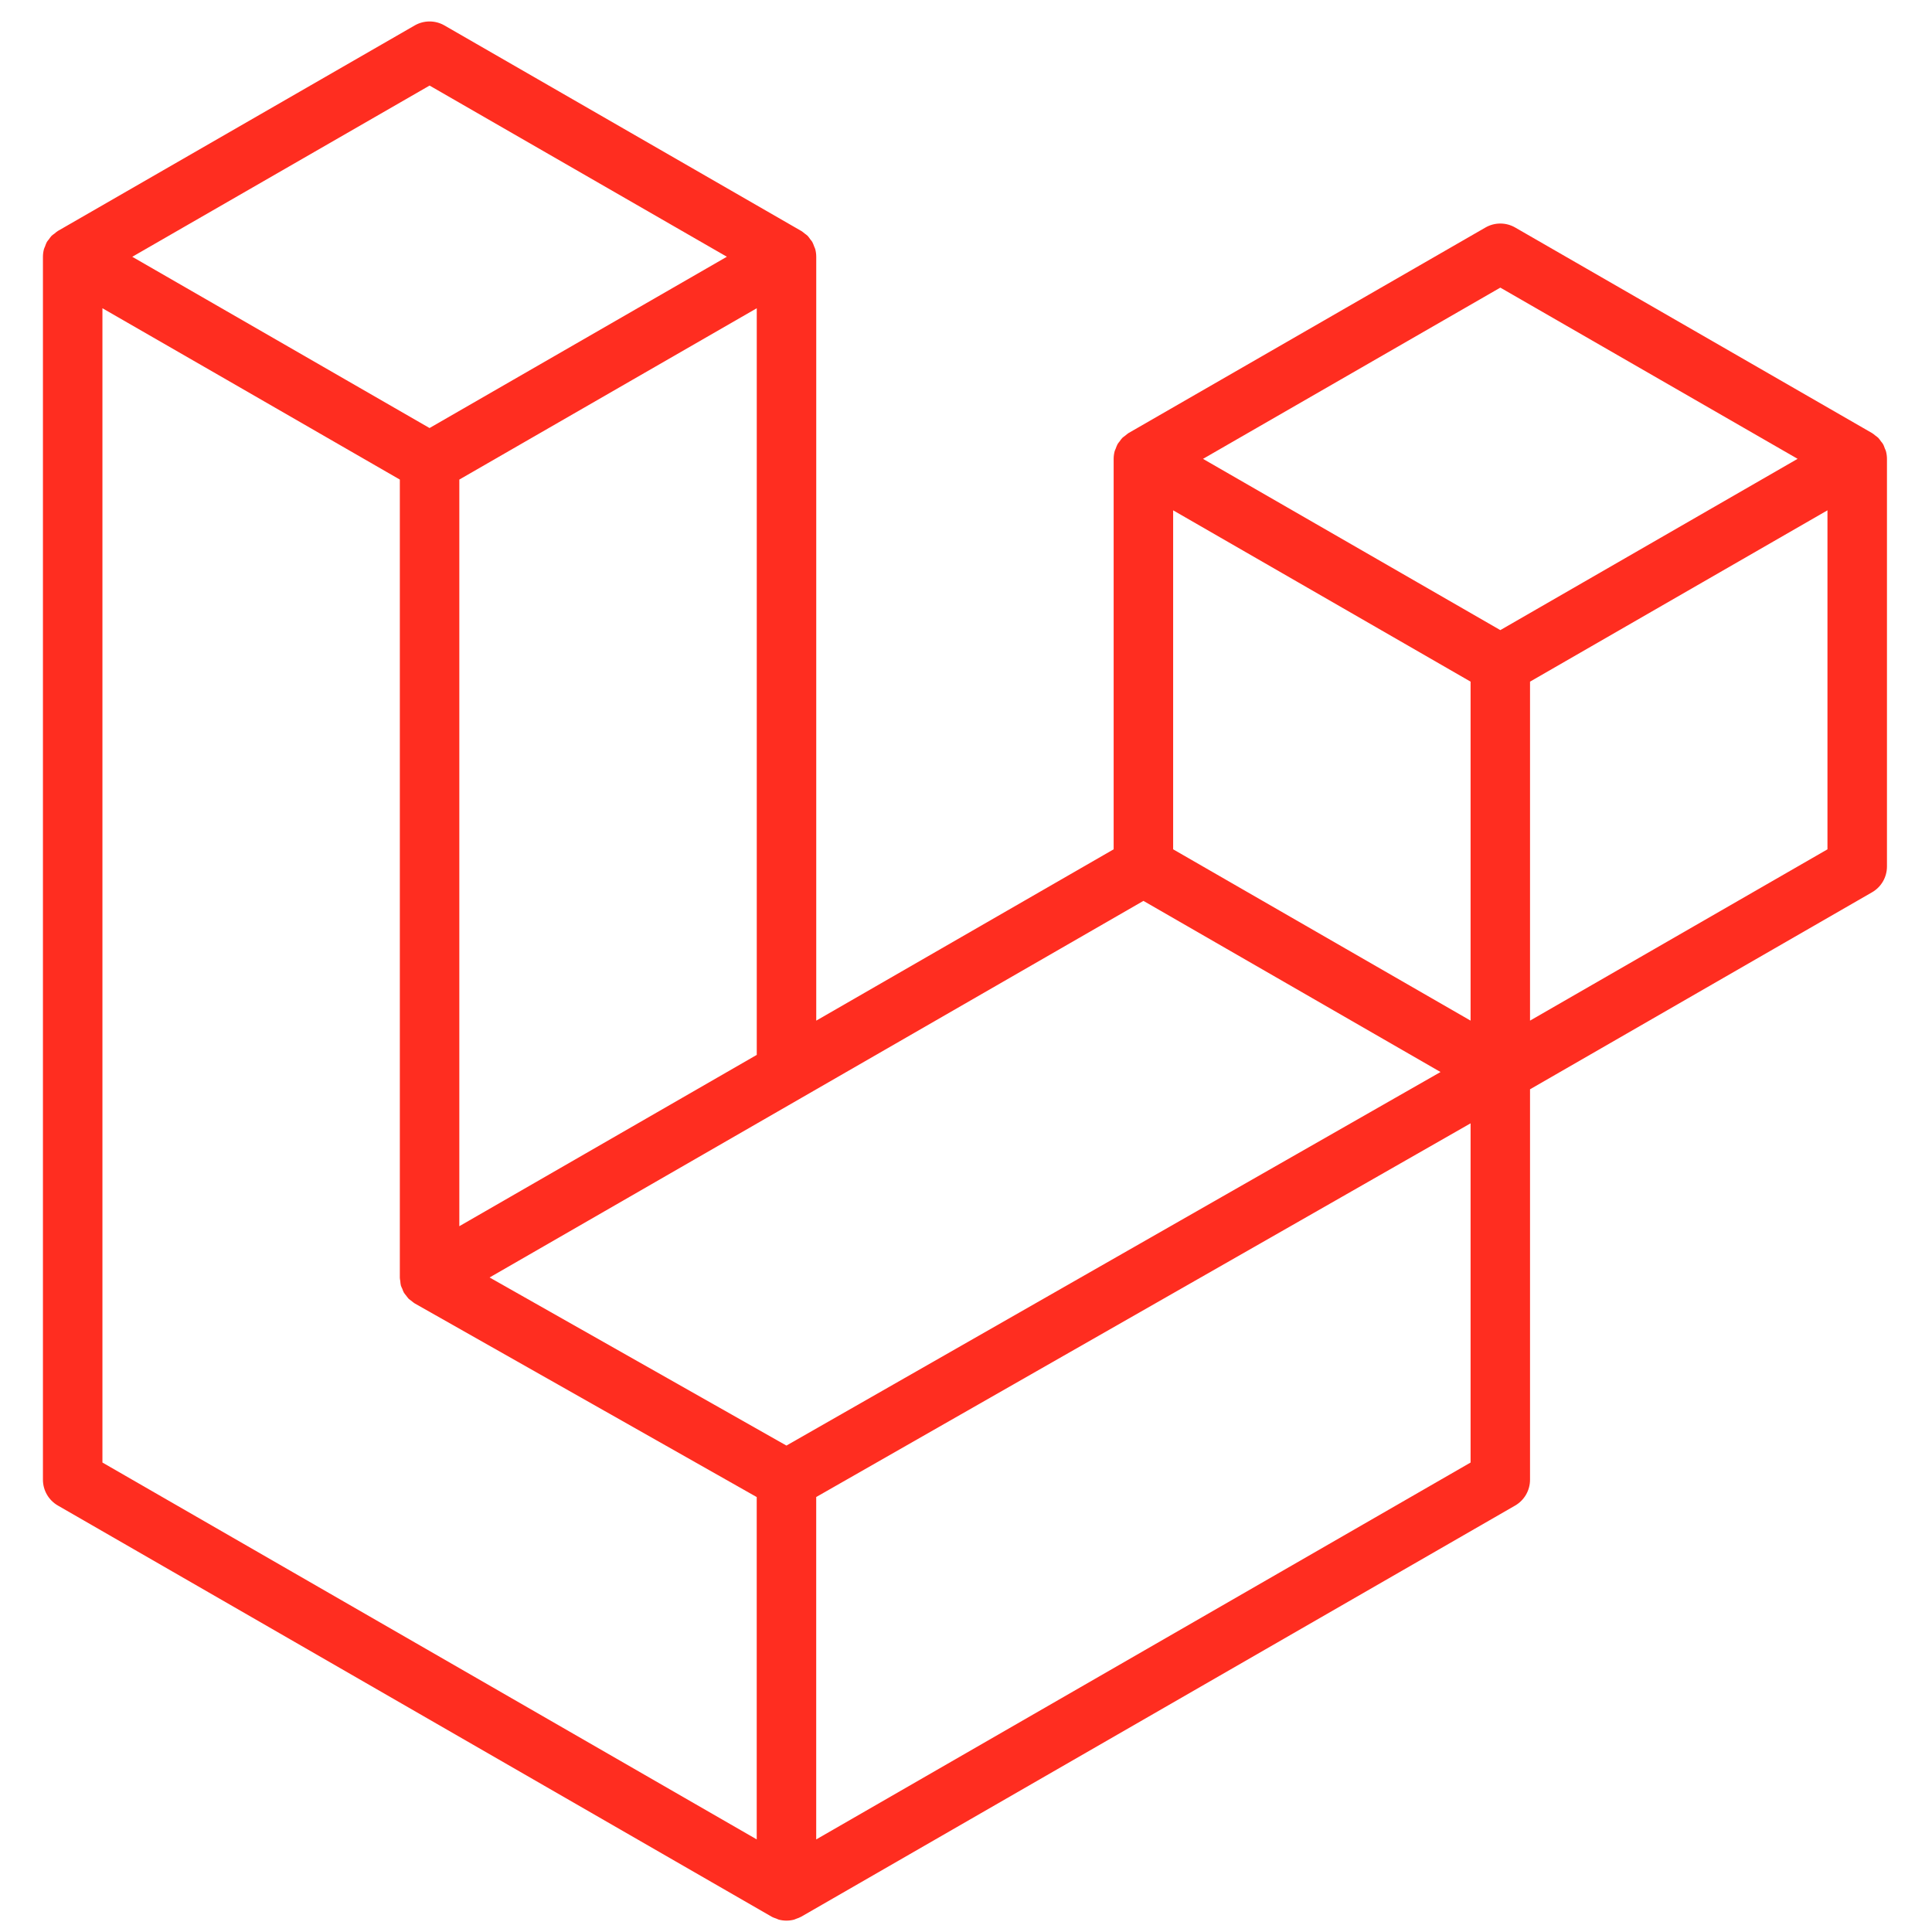
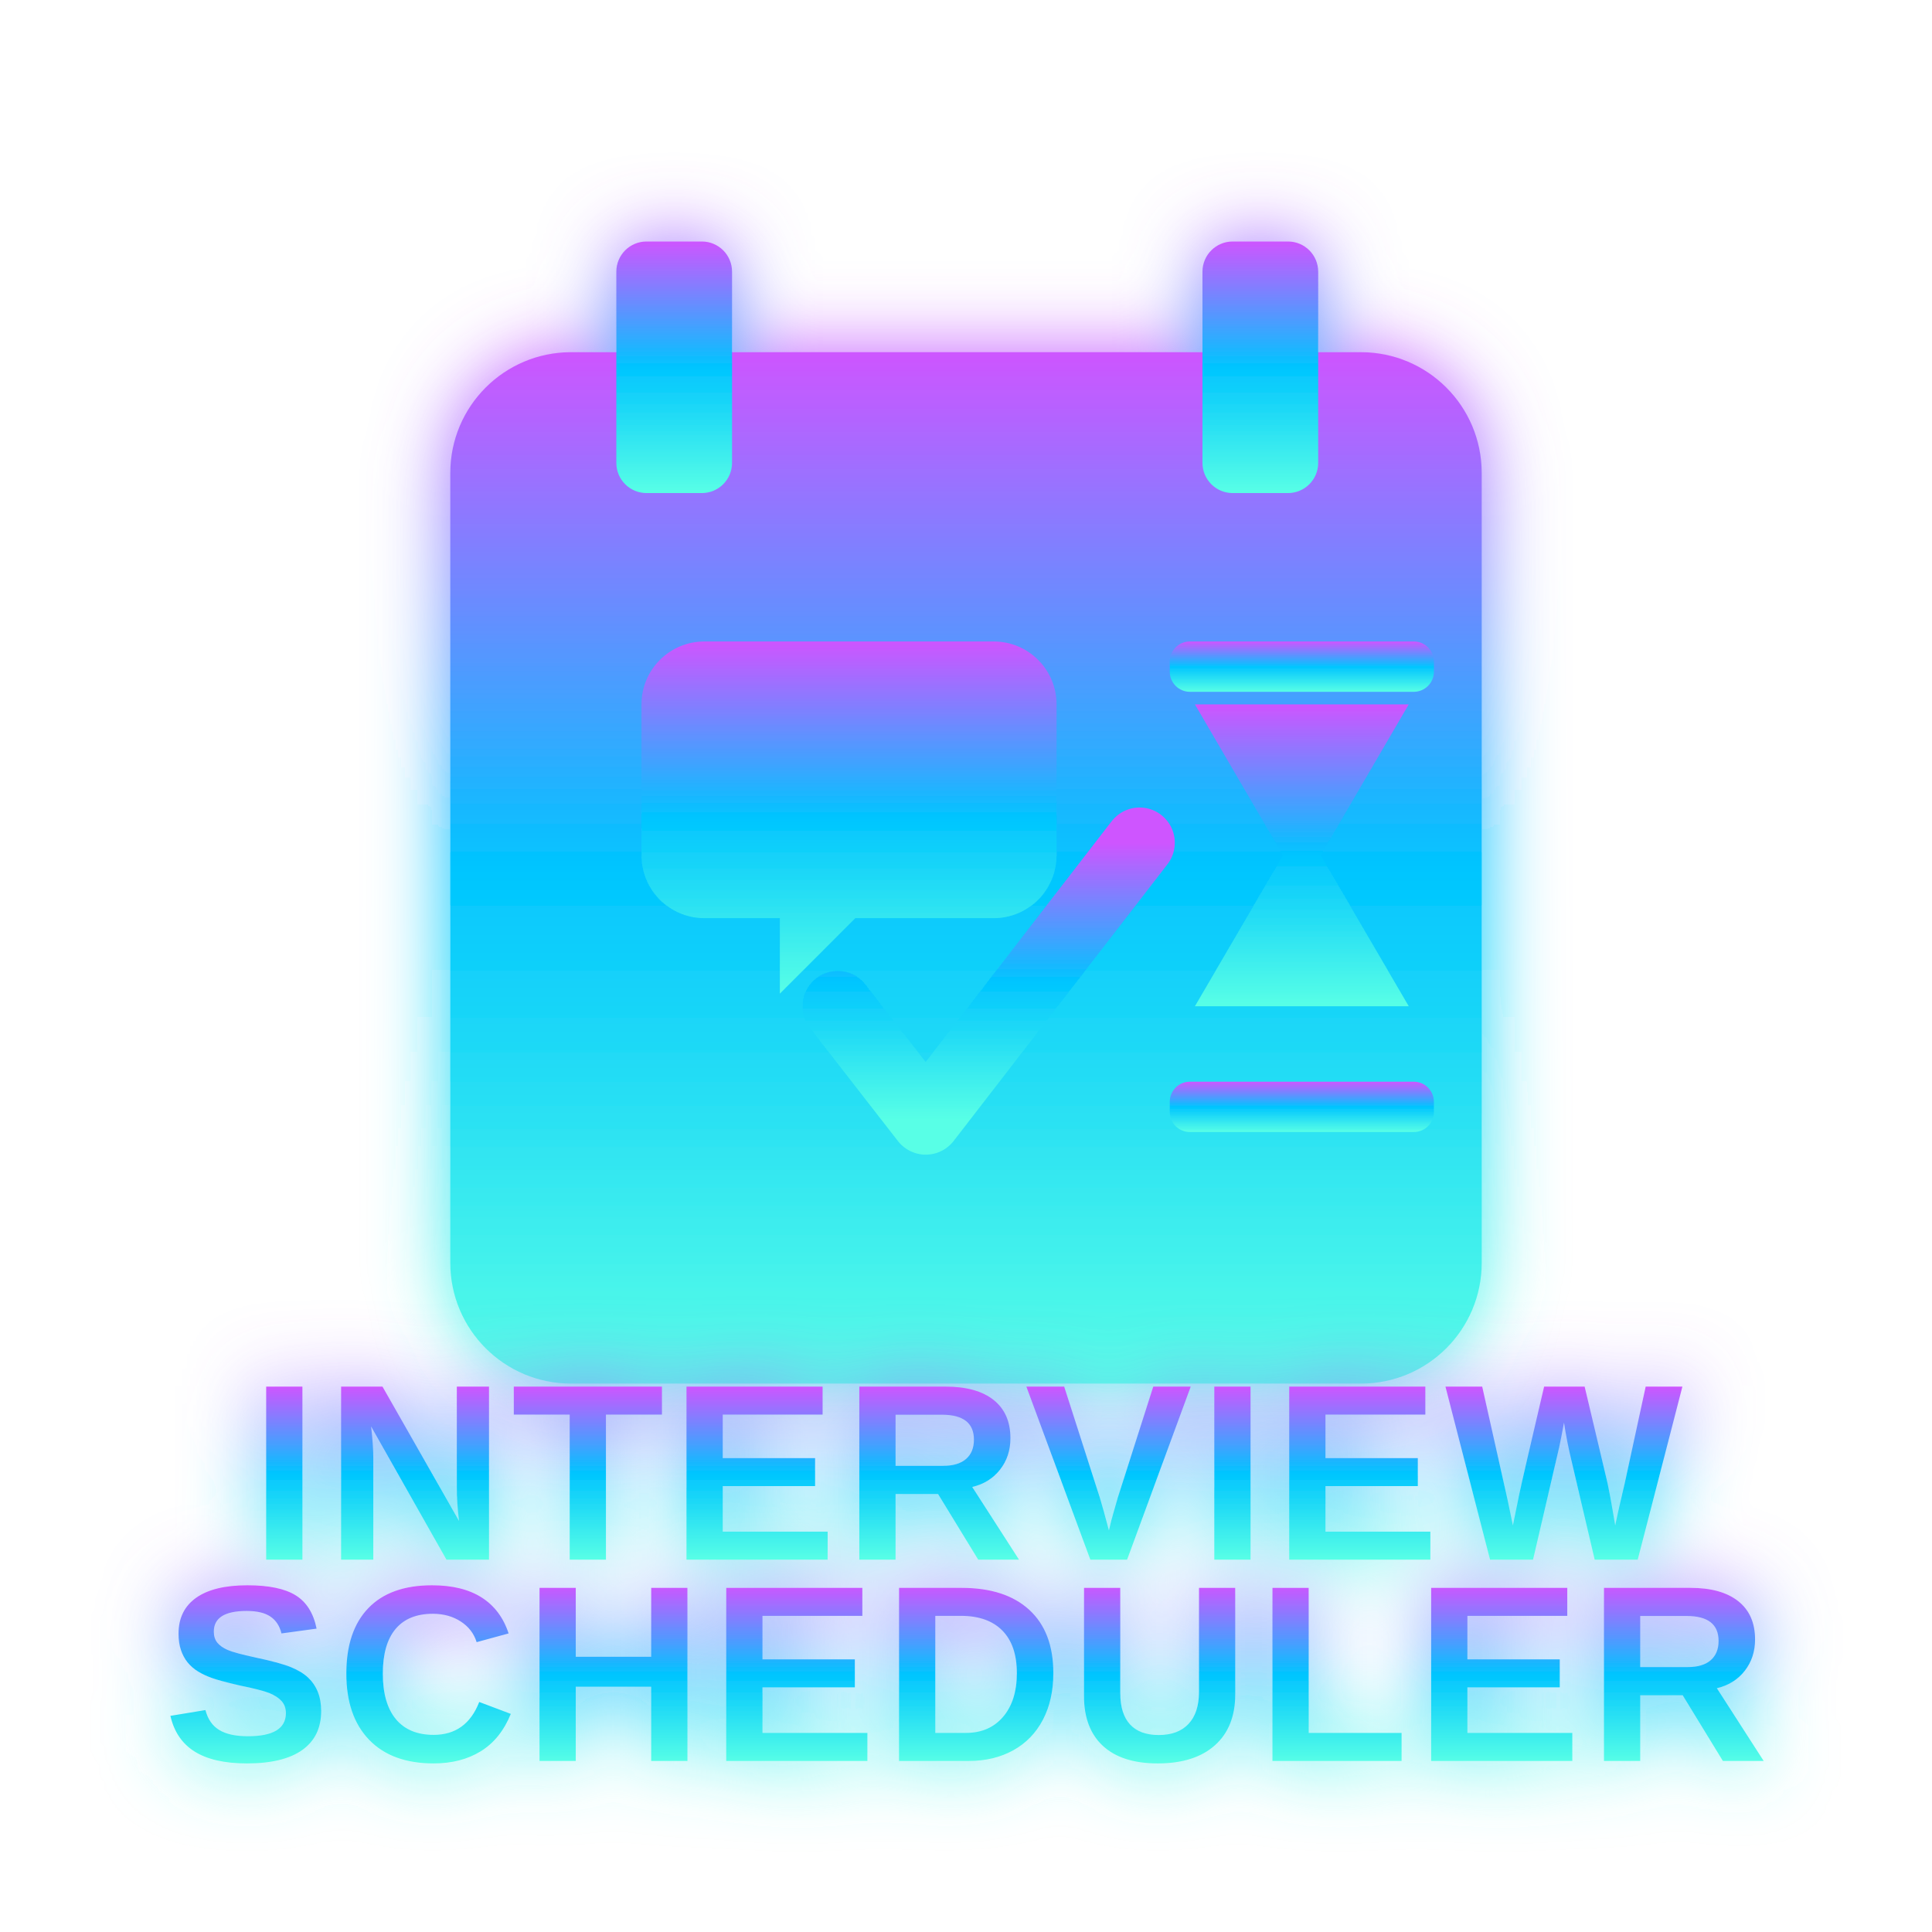
- <svg xmlns="http://www.w3.org/2000/svg" width="166" height="166" viewBox="0 0 166 166" fill="none">
-   <path fill-rule="evenodd" clip-rule="evenodd" d="M162.041 38.759C162.099 38.977 162.129 39.201 162.13 39.426V74.452C162.13 74.902 162.011 75.344 161.786 75.733C161.561 76.122 161.237 76.444 160.847 76.668L131.462 93.594V127.141C131.462 128.054 130.977 128.897 130.186 129.357L68.847 164.683C68.707 164.763 68.554 164.814 68.401 164.868C68.343 164.887 68.289 164.922 68.228 164.938C67.8 165.051 67.349 165.051 66.92 164.938C66.85 164.919 66.786 164.881 66.719 164.855C66.579 164.804 66.432 164.76 66.298 164.683L4.972 129.357C4.583 129.133 4.259 128.81 4.034 128.421C3.808 128.032 3.69 127.591 3.689 127.141L3.689 22.063C3.689 21.834 3.721 21.61 3.779 21.393C3.798 21.32 3.843 21.253 3.868 21.179C3.916 21.045 3.961 20.908 4.031 20.783C4.079 20.7 4.149 20.633 4.206 20.557C4.28 20.454 4.347 20.349 4.433 20.26C4.506 20.186 4.602 20.132 4.685 20.068C4.778 19.992 4.861 19.909 4.966 19.848L35.633 2.185C36.022 1.961 36.462 1.844 36.91 1.844C37.358 1.844 37.798 1.961 38.186 2.185L68.851 19.848H68.857C68.959 19.912 69.045 19.992 69.138 20.065C69.221 20.129 69.313 20.186 69.387 20.257C69.476 20.349 69.54 20.454 69.616 20.557C69.671 20.633 69.744 20.7 69.789 20.783C69.862 20.911 69.904 21.045 69.955 21.179C69.98 21.253 70.025 21.32 70.044 21.396C70.103 21.614 70.133 21.838 70.133 22.063V87.694L95.686 72.974V39.423C95.686 39.2 95.718 38.973 95.775 38.759C95.798 38.683 95.839 38.615 95.865 38.542C95.916 38.408 95.96 38.271 96.031 38.146C96.079 38.063 96.149 37.996 96.203 37.92C96.279 37.818 96.343 37.712 96.433 37.623C96.506 37.549 96.599 37.495 96.681 37.431C96.777 37.355 96.86 37.272 96.962 37.211L127.633 19.548C128.021 19.324 128.461 19.206 128.91 19.206C129.358 19.206 129.798 19.324 130.186 19.548L160.85 37.211C160.959 37.275 161.042 37.355 161.137 37.428C161.217 37.492 161.31 37.549 161.383 37.62C161.473 37.712 161.536 37.818 161.613 37.92C161.67 37.996 161.741 38.063 161.785 38.146C161.859 38.271 161.9 38.408 161.951 38.542C161.98 38.615 162.021 38.683 162.041 38.759ZM157.018 72.974V43.848L146.287 50.028L131.462 58.568V87.694L157.021 72.974H157.018ZM126.354 125.663V96.518L111.771 104.85L70.13 128.626V158.046L126.354 125.663ZM8.801 26.485V125.663L65.018 158.043V128.629L35.649 112L35.64 111.994L35.627 111.988C35.528 111.93 35.445 111.847 35.353 111.777C35.273 111.713 35.18 111.662 35.11 111.592L35.104 111.582C35.021 111.502 34.963 111.403 34.893 111.314C34.829 111.228 34.753 111.154 34.702 111.065L34.699 111.055C34.641 110.96 34.606 110.845 34.565 110.736C34.523 110.64 34.469 110.551 34.443 110.449C34.411 110.328 34.405 110.197 34.392 110.072C34.379 109.976 34.354 109.881 34.354 109.785V109.778V41.205L19.532 32.662L8.801 26.485ZM36.913 7.35L11.364 22.063L36.907 36.777L62.453 22.06L36.907 7.35H36.913ZM50.2 99.174L65.022 90.637V26.485L54.291 32.665L39.466 41.205V105.357L50.2 99.174ZM128.91 24.713L103.363 39.426L128.91 54.14L154.453 39.423L128.91 24.713ZM126.354 58.568L111.529 50.028L100.798 43.848V72.974L115.619 81.511L126.354 87.694V58.568ZM67.571 124.205L105.042 102.803L123.772 92.109L98.245 77.405L68.854 94.334L42.066 109.762L67.571 124.205Z" fill="#FF2D20" />
+ <svg xmlns="http://www.w3.org/2000/svg" width="768" height="768" viewBox="0 0 768 768">
+   <defs>
+     <linearGradient id="neonGradient" x1="0%" y1="0%" x2="0%" y2="100%">
+       <stop offset="0%" stop-color="#ce55ff" />
+       <stop offset="50%" stop-color="#00c5ff" />
+       <stop offset="100%" stop-color="#58ffe6" />
+     </linearGradient>
+     <filter id="glow" x="-50%" y="-50%" width="200%" height="200%">
+       <feGaussianBlur stdDeviation="15" result="coloredBlur" />
+       <feMerge>
+         <feMergeNode in="coloredBlur" />
+         <feMergeNode in="SourceGraphic" />
+       </feMerge>
+     </filter>
+   </defs>
+   <g filter="url(#glow)" fill="url(#neonGradient)">
+     <rect x="179" y="140" width="410" height="410" rx="48" ry="48" />
+     <rect x="245" y="96" width="46" height="100" rx="12" ry="12" />
+     <rect x="478" y="96" width="46" height="100" rx="12" ry="12" />
+     <path d="M280 255 h115 a25 25 0 0 1 25 25 v60 a25 25 0 0 1-25 25 h-55 l-30 30 v-30 h-30 a25 25 0 0 1-25-25 v-60 a25 25 0 0 1 25-25 z" />
+     <path d="M333 400 l35 45 85-110" stroke="url(#neonGradient)" stroke-width="28" stroke-linecap="round" stroke-linejoin="round" fill="none" />
+     <path d="M475 280 h85 l-35 60 35 60 h-85 l35-60-35-60 z" />
+     <rect x="465" y="255" width="105" height="20" rx="8" ry="8" />
+     <rect x="465" y="430" width="105" height="20" rx="8" ry="8" />
+   </g>
+   <g filter="url(#glow)" font-family="Arial, Helvetica, sans-serif" font-weight="900" text-anchor="middle" fill="url(#neonGradient)">
+     <text x="384" y="620" font-size="100" letter-spacing="2">INTERVIEW</text>
+     <text x="384" y="700" font-size="100" letter-spacing="2">SCHEDULER</text>
+   </g>
</svg>
